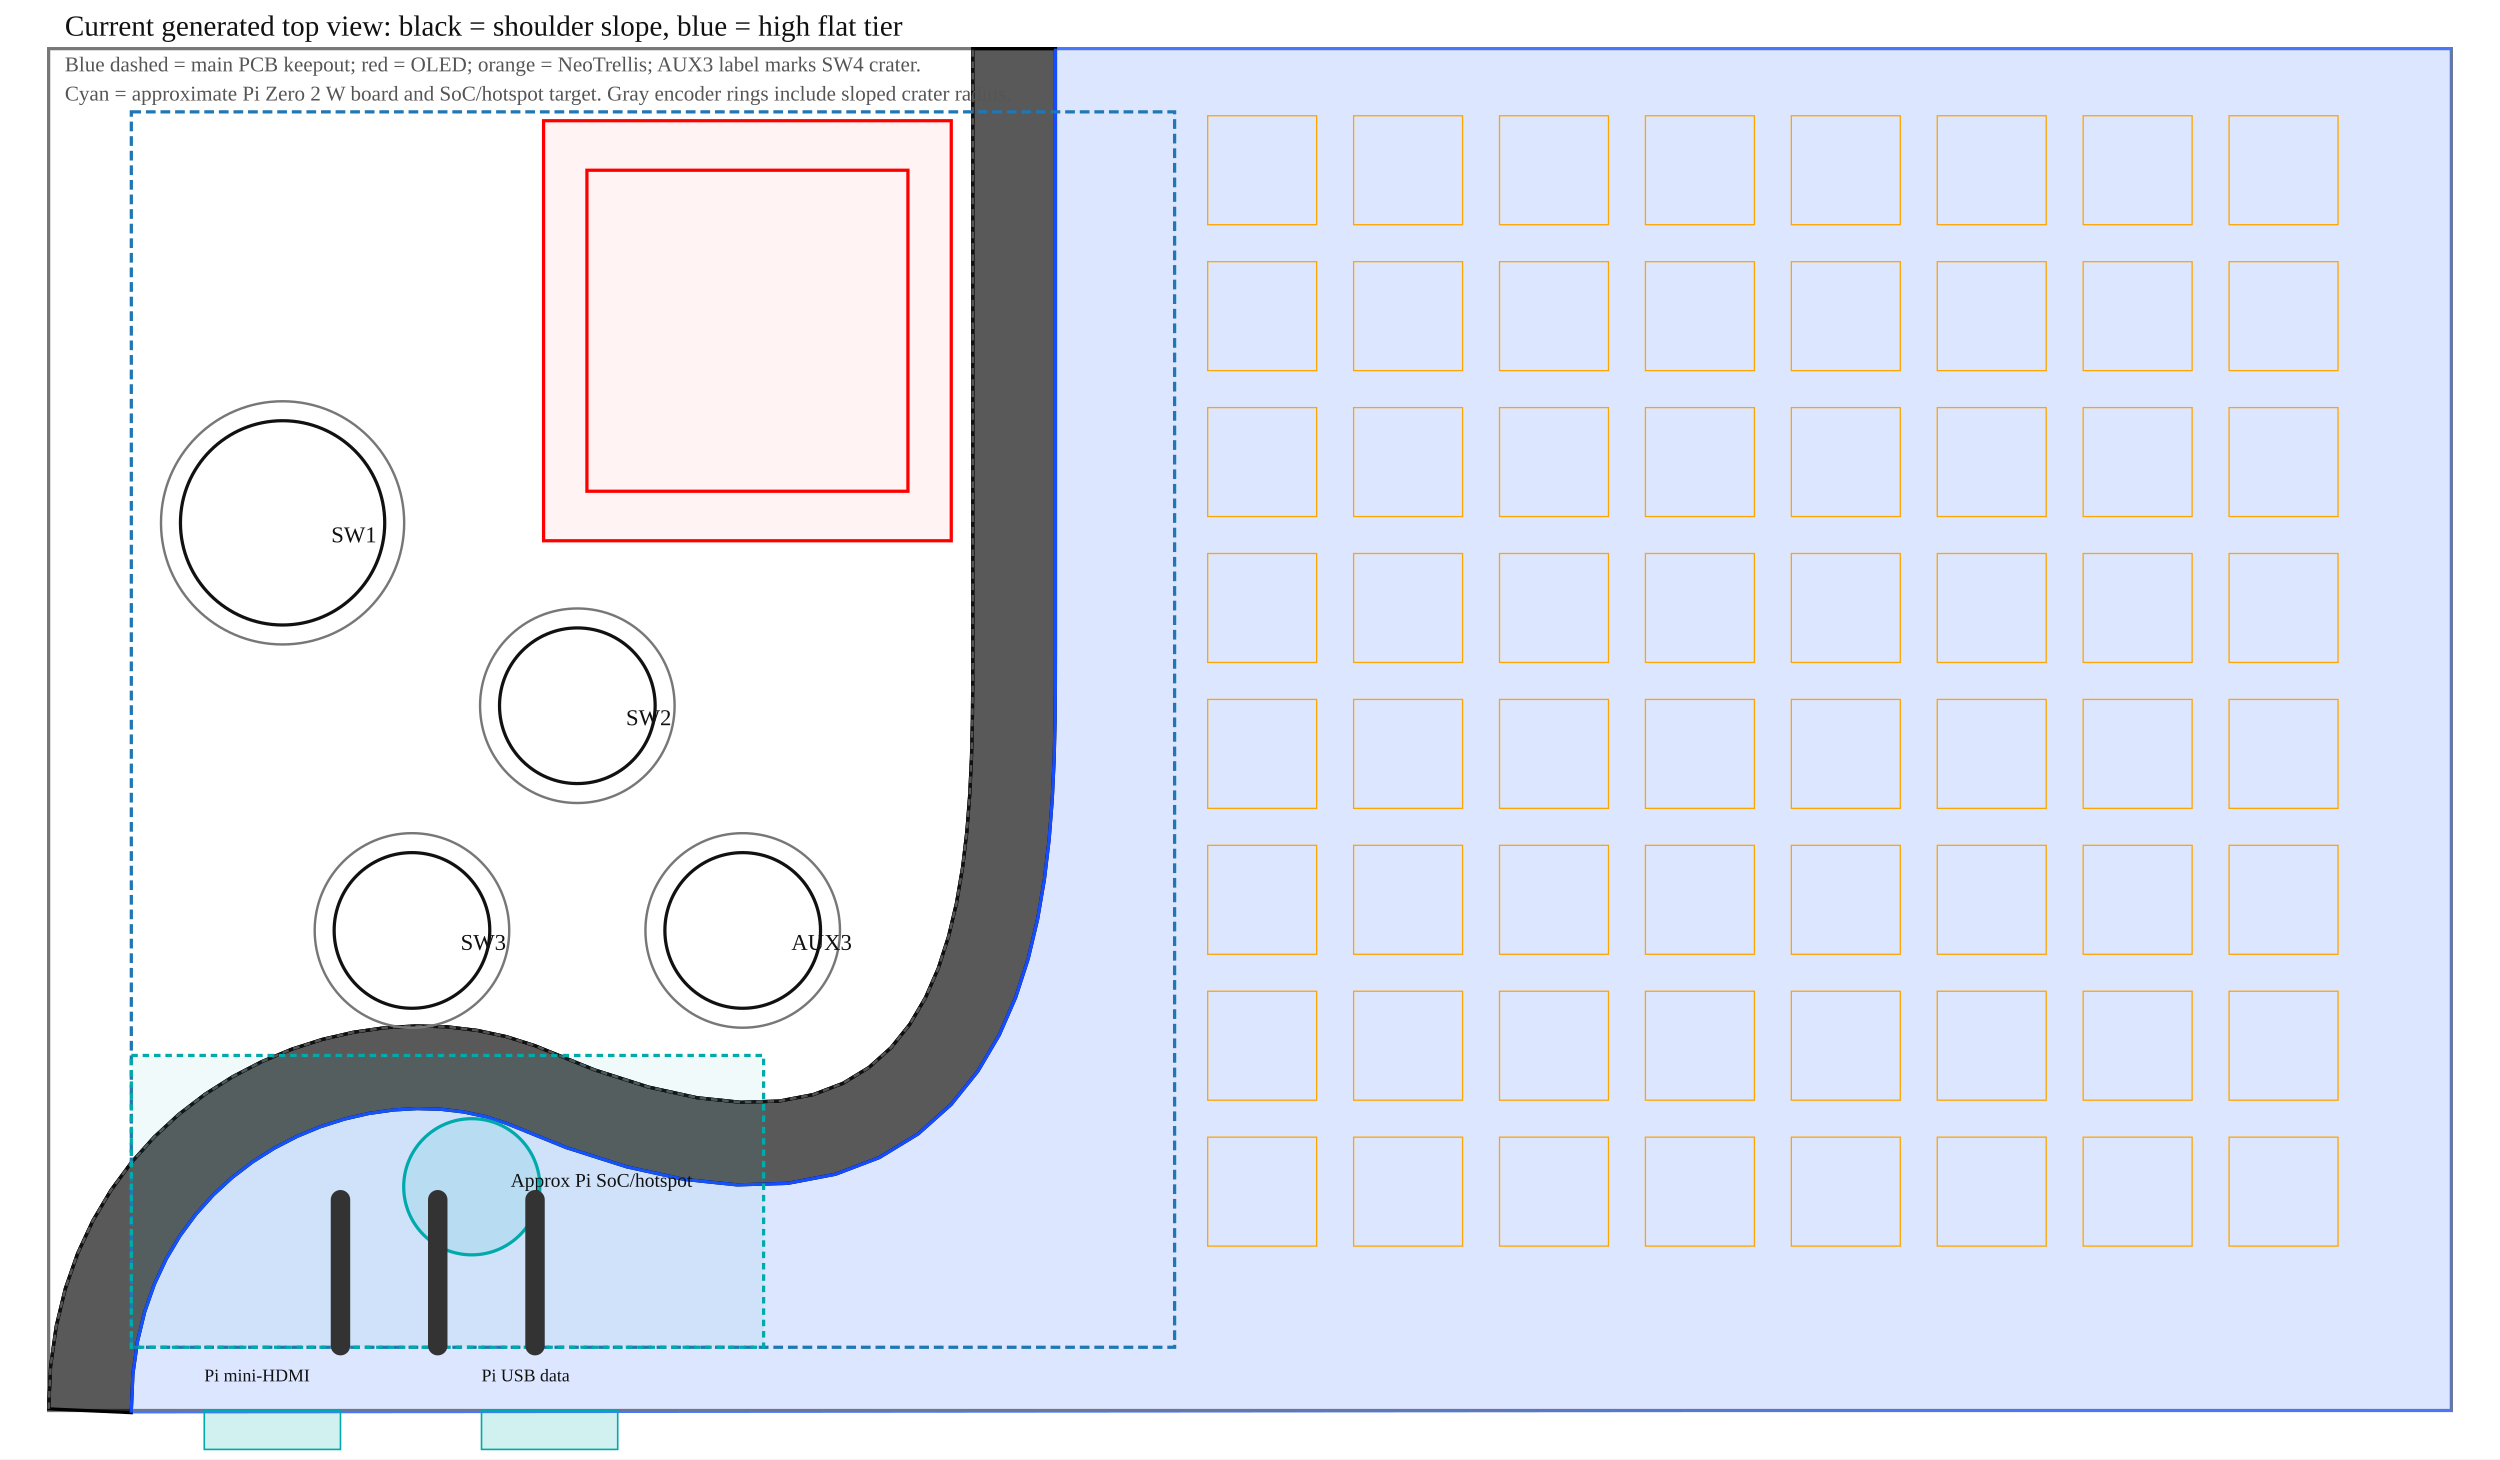
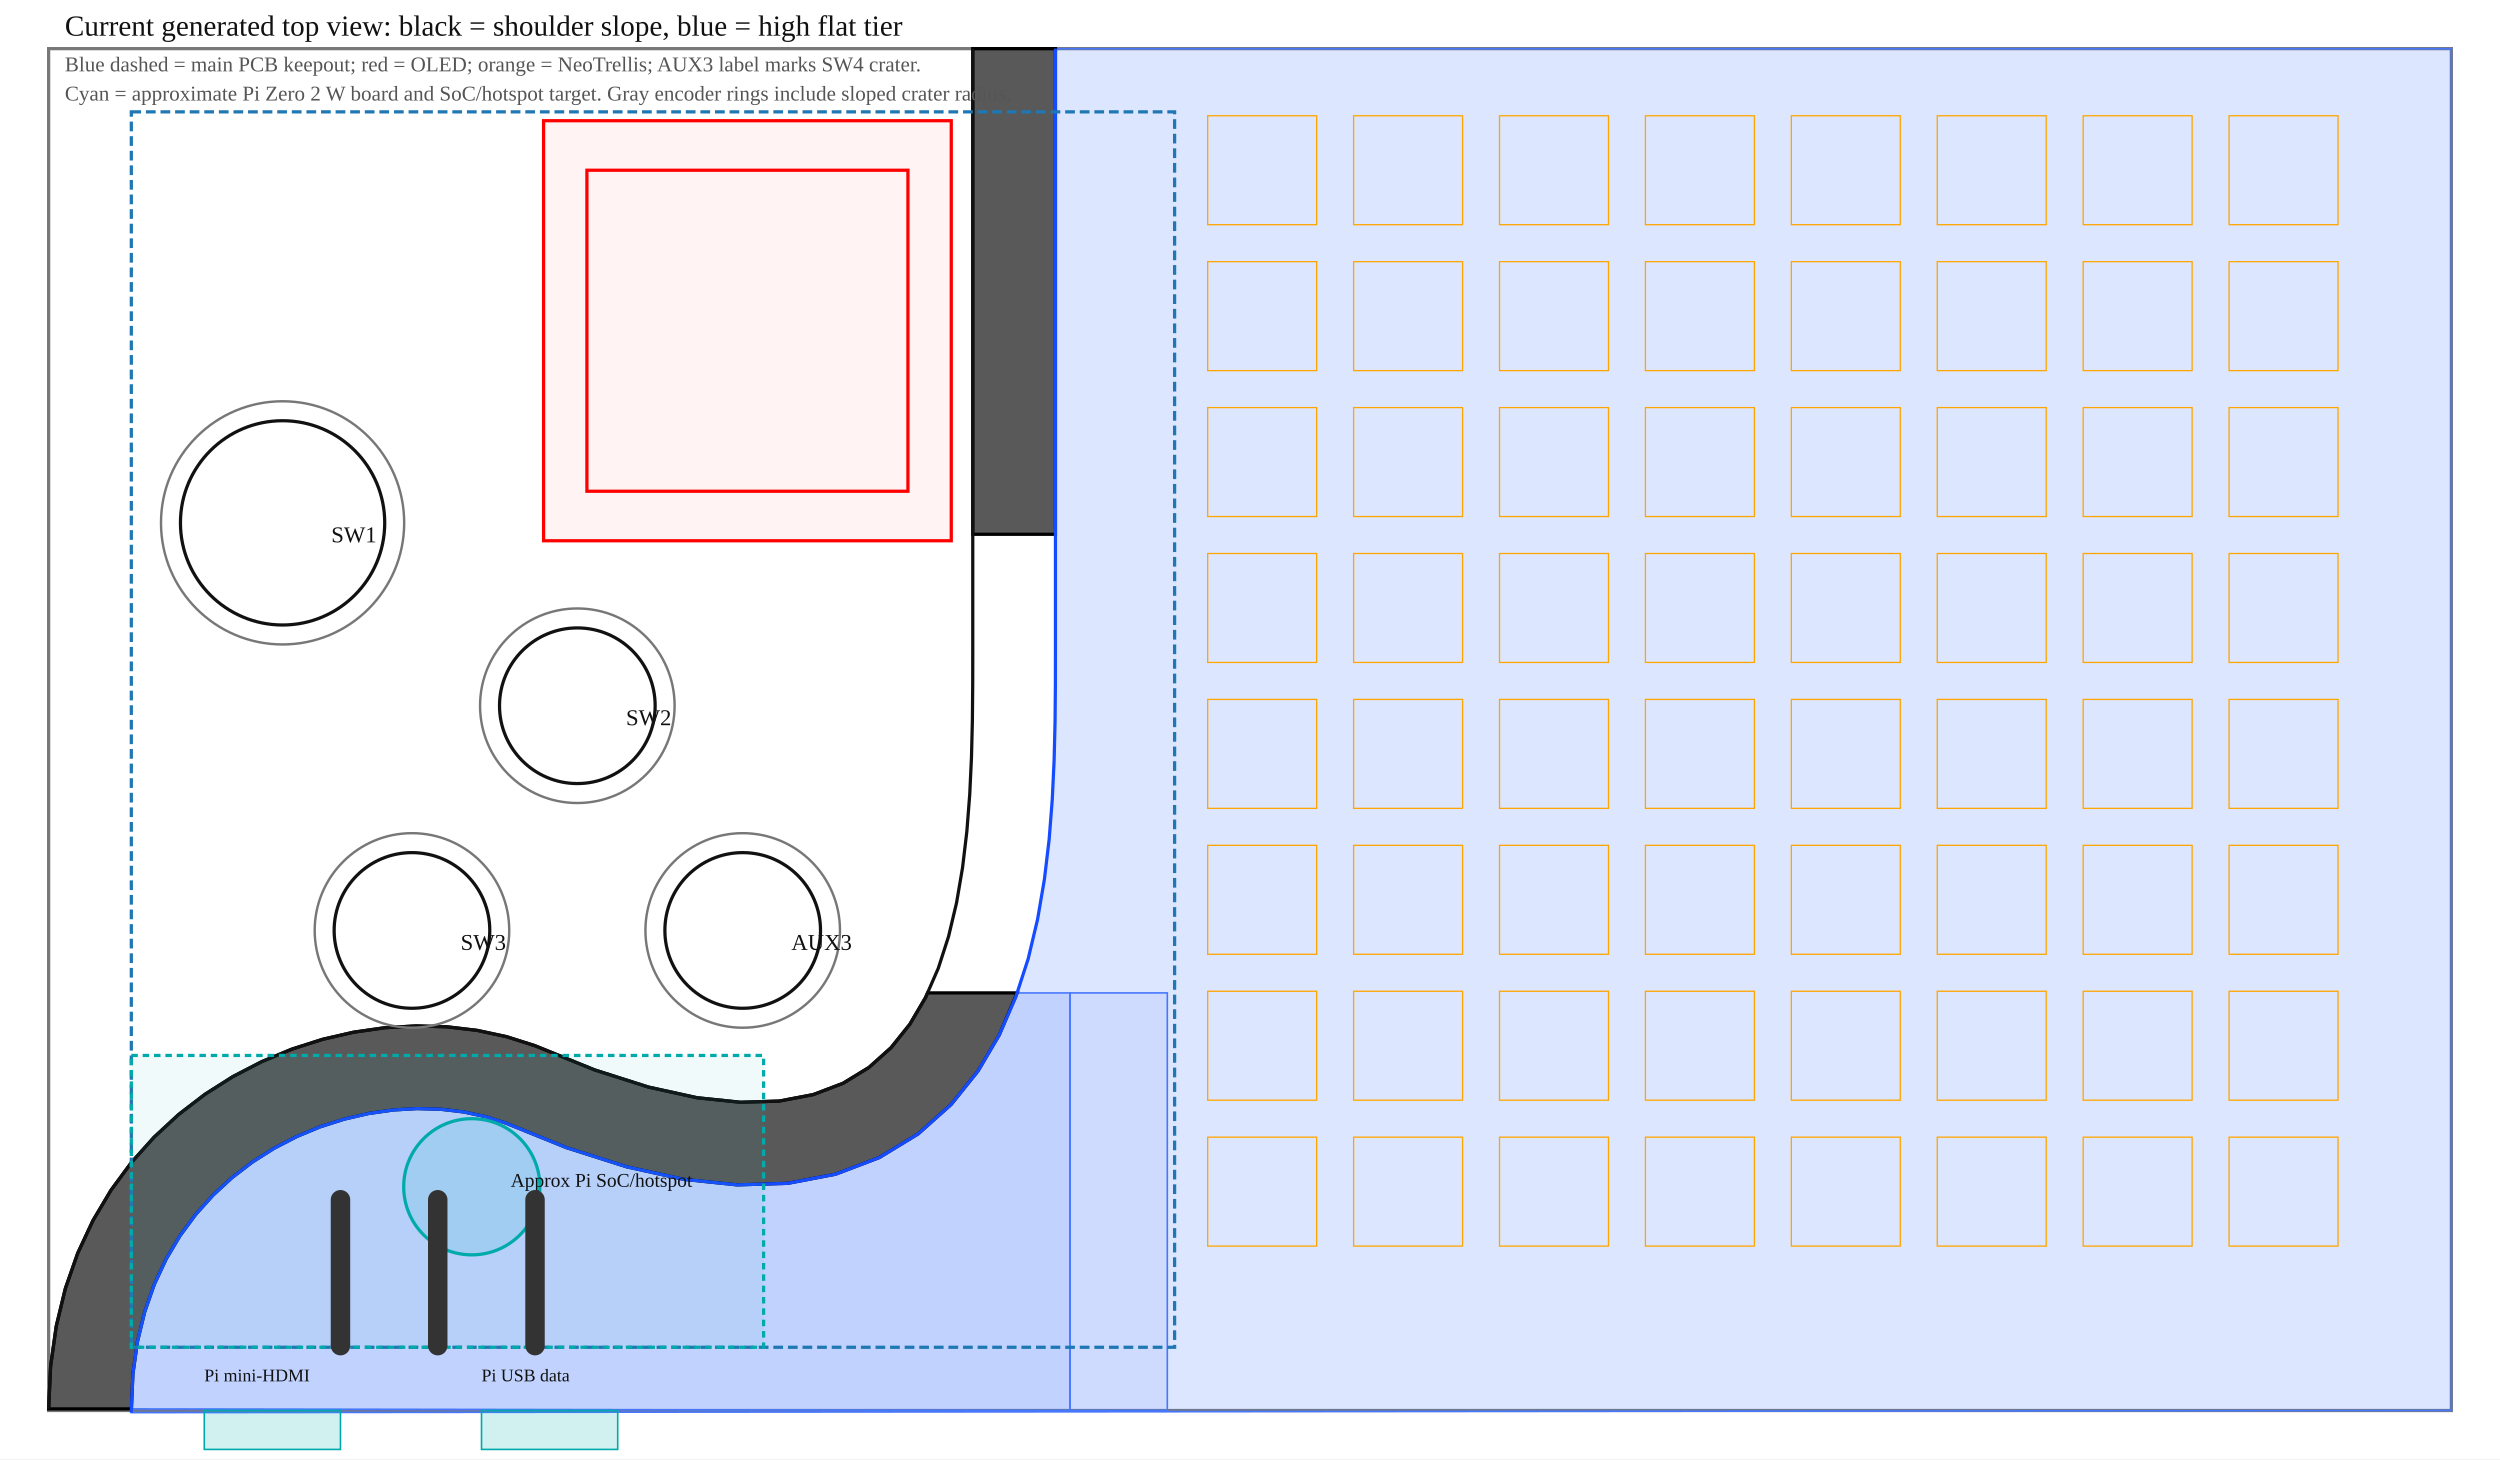
<svg xmlns="http://www.w3.org/2000/svg" width="1542" height="900" viewBox="0 0 1542 900">
  <rect width="100%" height="100%" fill="white" />
  <rect x="30.00" y="30.00" width="1482.00" height="840.00" fill="none" stroke="#777" stroke-width="2.0" />
  <polygon points="1512.00,870.00 1512.00,30.00 720.00,30.00 651.00,30.00 651.00,47.62 651.00,65.24 651.00,82.86 651.00,100.48 651.00,118.10 651.00,135.71 651.00,153.33 651.00,170.95 651.00,188.57 651.00,206.19 651.00,223.81 651.00,241.43 651.00,259.05 651.00,276.67 651.00,294.29 651.00,311.90 651.00,329.52 651.00,347.14 651.00,364.76 651.00,382.38 651.00,400.04 650.97,422.10 650.76,445.13 650.18,468.92 649.03,493.21 647.11,517.78 644.18,542.44 639.98,567.01 634.20,591.32 626.46,615.19 616.31,638.41 603.22,660.62 586.66,681.24 566.33,699.37 542.34,713.99 515.30,724.27 485.93,729.86 454.69,730.83 421.67,727.40 386.65,719.73 349.30,707.83 311.99,692.72 299.40,688.72 285.97,685.85 271.89,684.19 257.33,683.77 242.44,684.64 227.41,686.80 212.39,690.26 197.55,694.99 183.07,701.00 169.08,708.24 155.73,716.70 143.14,726.34 131.42,737.14 120.68,749.10 111.00,762.24 102.47,776.57 95.18,792.17 89.25,809.12 84.79,827.50 81.98,847.41 80.95,871.33 1512.00,870.00" fill="rgba(70,120,255,0.18)" stroke="#4678ff" stroke-width="1" />
-   <polygon points="80.95,871.33 81.98,847.41 84.79,827.50 89.25,809.12 95.18,792.17 102.47,776.57 111.00,762.24 120.68,749.10 131.42,737.14 143.14,726.34 155.73,716.70 169.08,708.24 183.07,701.00 197.55,694.99 212.39,690.26 227.41,686.80 242.44,684.64 257.33,683.77 271.89,684.19 285.97,685.85 299.40,688.72 311.99,692.72 349.30,707.83 386.65,719.73 421.67,727.40 454.69,730.83 485.93,729.86 515.30,724.27 542.34,713.99 566.33,699.37 586.66,681.24 603.22,660.62 616.31,638.41 626.46,615.19 634.20,591.32 639.98,567.01 644.18,542.44 647.11,517.78 649.03,493.21 650.18,468.92 650.76,445.13 650.97,422.10 651.00,400.04 651.00,382.38 651.00,364.76 651.00,347.14 651.00,329.52 651.00,311.90 651.00,294.29 651.00,276.67 651.00,259.05 651.00,241.43 651.00,223.81 651.00,206.19 651.00,188.57 651.00,170.95 651.00,153.33 651.00,135.71 651.00,118.10 651.00,100.48 651.00,82.86 651.00,65.24 651.00,47.62 651.00,30.00 600.00,30.00 600.00,47.62 600.00,65.24 600.00,82.86 600.00,100.48 600.00,118.10 600.00,135.71 600.00,153.33 600.00,170.95 600.00,188.57 600.00,206.19 600.00,223.81 600.00,241.43 600.00,259.05 600.00,276.67 600.00,294.29 600.00,311.90 600.00,329.52 600.00,347.14 600.00,364.76 600.00,382.38 600.00,400.00 599.97,421.83 599.77,444.28 599.21,467.10 598.13,490.02 596.36,512.80 593.70,535.16 590.00,556.85 585.07,577.61 578.75,597.19 570.85,615.31 561.20,631.73 549.62,646.18 535.95,658.41 520.00,668.15 501.60,675.15 480.58,679.14 456.76,679.87 429.97,677.08 400.03,670.52 366.76,659.91 330.00,645.00 312.47,639.42 294.29,635.53 275.60,633.32 256.56,632.78 237.32,633.90 218.05,636.67 198.89,641.07 180.00,647.11 161.55,654.76 143.67,664.02 126.53,674.88 110.29,687.32 95.10,701.34 81.11,716.93 68.48,734.07 57.37,752.75 47.93,772.97 40.32,794.72 34.69,817.98 31.20,842.74 30.00,869.00" fill="rgba(0,0,0,0.65)" stroke="black" stroke-width="2" />
+   <polygon points="660.00,870.00 720.00,870.00 720.00,612.43 660.00,612.43" fill="rgba(70,120,255,0.10)" stroke="#4678ff" stroke-width="1" />
+   <polygon points="660.00,870.00 660.00,612.43 627.36,612.43 616.31,638.41 603.22,660.62 586.66,681.24 566.33,699.37 542.34,713.99 515.30,724.27 485.93,729.86 454.69,730.83 421.67,727.40 386.65,719.73 349.30,707.83 311.99,692.72 299.40,688.72 285.97,685.85 271.89,684.19 257.33,683.77 242.44,684.64 227.41,686.80 212.39,690.26 197.55,694.99 183.07,701.00 169.08,708.24 155.73,716.70 143.14,726.34 131.42,737.14 120.68,749.10 111.00,762.24 102.47,776.57 95.18,792.17 89.25,809.12 84.79,827.50 81.98,847.41 81.05,869.00" fill="rgba(70,120,255,0.18)" stroke="#4678ff" stroke-width="1" />
+   <polygon points="651.00,329.55 651.00,329.52 651.00,311.90 651.00,294.29 651.00,276.67 651.00,259.05 651.00,241.43 651.00,223.81 651.00,206.19 651.00,188.57 651.00,170.95 651.00,153.33 651.00,135.71 651.00,118.10 651.00,100.48 651.00,82.86 651.00,65.24 651.00,47.62 651.00,30.00 600.00,30.00 600.00,47.62 600.00,65.24 600.00,82.86 600.00,100.48 600.00,118.10 600.00,135.71 600.00,153.33 600.00,170.95 600.00,188.57 600.00,206.19 600.00,223.81 600.00,241.43 600.00,259.05 600.00,276.67 600.00,294.29 600.00,311.90 600.00,329.52 600.00,329.55" fill="rgba(0,0,0,0.65)" stroke="black" stroke-width="2" />
+   <polygon points="81.05,869.00 81.98,847.41 84.79,827.50 89.25,809.12 95.18,792.17 102.47,776.57 111.00,762.24 120.68,749.10 131.42,737.14 143.14,726.34 155.73,716.70 169.08,708.24 183.07,701.00 197.55,694.99 212.39,690.26 227.41,686.80 242.44,684.64 257.33,683.77 271.89,684.19 285.97,685.85 299.40,688.72 311.99,692.72 349.30,707.83 386.65,719.73 421.67,727.40 454.69,730.83 485.93,729.86 515.30,724.27 542.34,713.99 566.33,699.37 586.66,681.24 603.22,660.62 616.31,638.41 627.36,612.43 572.10,612.43 570.85,615.31 561.20,631.73 549.62,646.18 535.95,658.41 520.00,668.15 501.60,675.15 480.58,679.14 456.76,679.87 429.97,677.08 400.03,670.52 366.76,659.91 330.00,645.00 312.47,639.42 294.29,635.53 275.60,633.32 256.56,632.78 237.32,633.90 218.05,636.67 198.89,641.07 180.00,647.11 161.55,654.76 143.67,664.02 126.53,674.88 110.29,687.32 95.10,701.34 81.11,716.93 68.48,734.07 57.37,752.75 47.93,772.97 40.32,794.72 34.69,817.98 31.20,842.74 30.00,869.00" fill="rgba(0,0,0,0.65)" stroke="black" stroke-width="2" />
  <polyline points="80.95,871.33 81.98,847.41 84.79,827.50 89.25,809.12 95.18,792.17 102.47,776.57 111.00,762.24 120.68,749.10 131.42,737.14 143.14,726.34 155.73,716.70 169.08,708.24 183.07,701.00 197.55,694.99 212.39,690.26 227.41,686.80 242.44,684.64 257.33,683.77 271.89,684.19 285.97,685.85 299.40,688.72 311.99,692.72 349.30,707.83 386.65,719.73 421.67,727.40 454.69,730.83 485.93,729.86 515.30,724.27 542.34,713.99 566.33,699.37 586.66,681.24 603.22,660.62 616.31,638.41 626.46,615.19 634.20,591.32 639.98,567.01 644.18,542.44 647.11,517.78 649.03,493.21 650.18,468.92 650.76,445.13 650.97,422.10 651.00,400.04 651.00,382.38 651.00,364.76 651.00,347.14 651.00,329.52 651.00,311.90 651.00,294.29 651.00,276.67 651.00,259.05 651.00,241.43 651.00,223.81 651.00,206.19 651.00,188.57 651.00,170.95 651.00,153.33 651.00,135.71 651.00,118.10 651.00,100.48 651.00,82.86 651.00,65.24 651.00,47.62 651.00,30.00" fill="none" stroke="#164cff" stroke-width="2" />
  <polyline points="30.00,869.00 31.20,842.74 34.69,817.98 40.32,794.72 47.93,772.97 57.37,752.75 68.48,734.07 81.11,716.93 95.10,701.34 110.29,687.32 126.53,674.88 143.67,664.02 161.55,654.76 180.00,647.11 198.89,641.07 218.05,636.67 237.32,633.90 256.56,632.78 275.60,633.32 294.29,635.53 312.47,639.42 330.00,645.00 366.76,659.91 400.03,670.52 429.97,677.08 456.76,679.87 480.58,679.14 501.60,675.15 520.00,668.15 535.95,658.41 549.62,646.18 561.20,631.73 570.85,615.31 578.75,597.19 585.07,577.61 590.00,556.85 593.70,535.16 596.36,512.80 598.13,490.02 599.21,467.10 599.77,444.28 599.97,421.83 600.00,400.00 600.00,382.38 600.00,364.76 600.00,347.14 600.00,329.52 600.00,311.90 600.00,294.29 600.00,276.67 600.00,259.05 600.00,241.43 600.00,223.81 600.00,206.19 600.00,188.57 600.00,170.95 600.00,153.33 600.00,135.71 600.00,118.10 600.00,100.48 600.00,82.86 600.00,65.24 600.00,47.62 600.00,30.00" fill="none" stroke="#111" stroke-width="2" />
-   <polyline points="30.00,869.00 31.20,842.74 34.69,817.98 40.32,794.72 47.93,772.97 57.37,752.75 68.48,734.07 81.11,716.93 95.10,701.34 110.29,687.32 126.53,674.88 143.67,664.02 161.55,654.76 180.00,647.11 198.89,641.07 218.05,636.67 237.32,633.90 256.56,632.78 275.60,633.32 294.29,635.53 312.47,639.42 330.00,645.00 366.76,659.91 400.03,670.52 429.97,677.08 456.76,679.87 480.58,679.14 501.60,675.15 520.00,668.15 535.95,658.41 549.62,646.18 561.20,631.73 570.85,615.31 578.75,597.19 585.07,577.61 590.00,556.85 593.70,535.16 596.36,512.80 598.13,490.02 599.21,467.10 599.77,444.28 599.97,421.83 600.00,400.00 600.00,382.38 600.00,364.76 600.00,347.14 600.00,329.52 600.00,311.90 600.00,294.29 600.00,276.67 600.00,259.05 600.00,241.43 600.00,223.81 600.00,206.19 600.00,188.57 600.00,170.95 600.00,153.33 600.00,135.71 600.00,118.10 600.00,100.48 600.00,82.86 600.00,65.24 600.00,47.62 600.00,30.00" fill="none" stroke="#555" stroke-width="1.5" stroke-dasharray="4 3" />
  <rect x="81.00" y="69.00" width="643.50" height="762.00" fill="none" stroke="#1f77b4" stroke-width="2.0" stroke-dasharray="6 3" />
  <rect x="81.00" y="651.00" width="390.00" height="180.00" fill="rgba(0,180,180,0.06)" stroke="#0aa" stroke-width="2.0" stroke-dasharray="4 3" />
  <circle cx="291.00" cy="732.00" r="42.00" fill="rgba(0,180,180,0.12)" stroke="#0aa" stroke-width="2.0" />
  <text x="315.00" y="732.00" font-size="12" fill="#111">Approx Pi SoC/hotspot</text>
  <line x1="210.00" y1="830.00" x2="210.00" y2="740.00" stroke="#333" stroke-width="12" stroke-linecap="round" />
  <line x1="270.00" y1="830.00" x2="270.00" y2="740.00" stroke="#333" stroke-width="12" stroke-linecap="round" />
  <line x1="330.00" y1="830.00" x2="330.00" y2="740.00" stroke="#333" stroke-width="12" stroke-linecap="round" />
  <rect x="126.00" y="870.00" width="84.00" height="24.00" fill="rgba(0,180,180,0.18)" stroke="#0aa" stroke-width="1.0" />
  <text x="126.00" y="852.00" font-size="11" fill="#111">Pi mini-HDMI</text>
  <rect x="297.00" y="870.00" width="84.00" height="24.00" fill="rgba(0,180,180,0.18)" stroke="#0aa" stroke-width="1.0" />
  <text x="297.00" y="852.00" font-size="11" fill="#111">Pi USB data</text>
  <rect x="335.28" y="74.46" width="251.46" height="259.08" fill="rgba(255,0,0,0.05)" stroke="red" stroke-width="2.0" />
  <rect x="362.01" y="105.00" width="198.00" height="198.00" fill="none" stroke="red" stroke-width="2.0" />
  <circle cx="174.30" cy="322.50" r="75.00" fill="none" stroke="#777" stroke-width="1.5" />
  <circle cx="174.30" cy="322.50" r="63.00" fill="none" stroke="#111" stroke-width="2.0" />
  <text x="204.30" y="334.50" font-size="14" fill="#111">SW1</text>
  <circle cx="356.10" cy="435.30" r="60.00" fill="none" stroke="#777" stroke-width="1.5" />
  <circle cx="356.10" cy="435.30" r="48.00" fill="none" stroke="#111" stroke-width="2.0" />
  <text x="386.10" y="447.30" font-size="14" fill="#111">SW2</text>
  <circle cx="254.10" cy="573.90" r="60.00" fill="none" stroke="#777" stroke-width="1.5" />
  <circle cx="254.10" cy="573.90" r="48.00" fill="none" stroke="#111" stroke-width="2.0" />
  <text x="284.10" y="585.90" font-size="14" fill="#111">SW3</text>
  <circle cx="458.10" cy="573.90" r="60.00" fill="none" stroke="#777" stroke-width="1.5" />
  <circle cx="458.10" cy="573.90" r="48.00" fill="none" stroke="#111" stroke-width="2.0" />
  <text x="488.10" y="585.90" font-size="14" fill="#111">AUX3</text>
  <rect x="744.90" y="701.40" width="67.20" height="67.20" fill="none" stroke="orange" stroke-width="0.8" />
  <rect x="834.90" y="701.40" width="67.20" height="67.20" fill="none" stroke="orange" stroke-width="0.8" />
  <rect x="924.90" y="701.40" width="67.20" height="67.20" fill="none" stroke="orange" stroke-width="0.8" />
  <rect x="1014.90" y="701.40" width="67.20" height="67.20" fill="none" stroke="orange" stroke-width="0.8" />
  <rect x="1104.90" y="701.40" width="67.20" height="67.20" fill="none" stroke="orange" stroke-width="0.8" />
  <rect x="1194.90" y="701.40" width="67.20" height="67.20" fill="none" stroke="orange" stroke-width="0.8" />
  <rect x="1284.90" y="701.40" width="67.20" height="67.20" fill="none" stroke="orange" stroke-width="0.8" />
  <rect x="1374.90" y="701.40" width="67.20" height="67.20" fill="none" stroke="orange" stroke-width="0.8" />
  <rect x="744.90" y="611.40" width="67.20" height="67.20" fill="none" stroke="orange" stroke-width="0.8" />
  <rect x="834.90" y="611.40" width="67.20" height="67.20" fill="none" stroke="orange" stroke-width="0.8" />
  <rect x="924.90" y="611.40" width="67.20" height="67.20" fill="none" stroke="orange" stroke-width="0.8" />
  <rect x="1014.90" y="611.40" width="67.20" height="67.20" fill="none" stroke="orange" stroke-width="0.8" />
  <rect x="1104.90" y="611.40" width="67.20" height="67.20" fill="none" stroke="orange" stroke-width="0.8" />
  <rect x="1194.90" y="611.40" width="67.20" height="67.20" fill="none" stroke="orange" stroke-width="0.8" />
  <rect x="1284.90" y="611.40" width="67.20" height="67.20" fill="none" stroke="orange" stroke-width="0.8" />
  <rect x="1374.90" y="611.40" width="67.20" height="67.20" fill="none" stroke="orange" stroke-width="0.8" />
  <rect x="744.90" y="521.40" width="67.20" height="67.20" fill="none" stroke="orange" stroke-width="0.8" />
  <rect x="834.90" y="521.40" width="67.20" height="67.20" fill="none" stroke="orange" stroke-width="0.8" />
  <rect x="924.90" y="521.40" width="67.20" height="67.20" fill="none" stroke="orange" stroke-width="0.8" />
  <rect x="1014.90" y="521.40" width="67.20" height="67.20" fill="none" stroke="orange" stroke-width="0.8" />
  <rect x="1104.90" y="521.40" width="67.20" height="67.20" fill="none" stroke="orange" stroke-width="0.8" />
  <rect x="1194.90" y="521.40" width="67.20" height="67.20" fill="none" stroke="orange" stroke-width="0.8" />
  <rect x="1284.90" y="521.40" width="67.20" height="67.20" fill="none" stroke="orange" stroke-width="0.8" />
  <rect x="1374.90" y="521.40" width="67.20" height="67.20" fill="none" stroke="orange" stroke-width="0.8" />
  <rect x="744.90" y="431.40" width="67.20" height="67.20" fill="none" stroke="orange" stroke-width="0.8" />
  <rect x="834.90" y="431.40" width="67.20" height="67.20" fill="none" stroke="orange" stroke-width="0.8" />
  <rect x="924.90" y="431.40" width="67.20" height="67.20" fill="none" stroke="orange" stroke-width="0.8" />
  <rect x="1014.90" y="431.40" width="67.20" height="67.20" fill="none" stroke="orange" stroke-width="0.8" />
  <rect x="1104.90" y="431.40" width="67.20" height="67.20" fill="none" stroke="orange" stroke-width="0.8" />
  <rect x="1194.90" y="431.40" width="67.20" height="67.20" fill="none" stroke="orange" stroke-width="0.8" />
  <rect x="1284.90" y="431.40" width="67.20" height="67.20" fill="none" stroke="orange" stroke-width="0.8" />
  <rect x="1374.90" y="431.40" width="67.20" height="67.20" fill="none" stroke="orange" stroke-width="0.8" />
  <rect x="744.90" y="341.40" width="67.20" height="67.20" fill="none" stroke="orange" stroke-width="0.8" />
  <rect x="834.90" y="341.40" width="67.20" height="67.20" fill="none" stroke="orange" stroke-width="0.8" />
  <rect x="924.90" y="341.40" width="67.20" height="67.20" fill="none" stroke="orange" stroke-width="0.8" />
  <rect x="1014.90" y="341.40" width="67.20" height="67.20" fill="none" stroke="orange" stroke-width="0.8" />
  <rect x="1104.90" y="341.40" width="67.20" height="67.20" fill="none" stroke="orange" stroke-width="0.8" />
  <rect x="1194.90" y="341.40" width="67.20" height="67.20" fill="none" stroke="orange" stroke-width="0.8" />
  <rect x="1284.90" y="341.40" width="67.20" height="67.20" fill="none" stroke="orange" stroke-width="0.8" />
  <rect x="1374.90" y="341.40" width="67.20" height="67.20" fill="none" stroke="orange" stroke-width="0.8" />
  <rect x="744.90" y="251.40" width="67.20" height="67.20" fill="none" stroke="orange" stroke-width="0.8" />
  <rect x="834.90" y="251.40" width="67.20" height="67.20" fill="none" stroke="orange" stroke-width="0.8" />
  <rect x="924.90" y="251.40" width="67.20" height="67.20" fill="none" stroke="orange" stroke-width="0.8" />
  <rect x="1014.90" y="251.40" width="67.20" height="67.20" fill="none" stroke="orange" stroke-width="0.8" />
  <rect x="1104.90" y="251.40" width="67.20" height="67.20" fill="none" stroke="orange" stroke-width="0.8" />
  <rect x="1194.90" y="251.40" width="67.20" height="67.20" fill="none" stroke="orange" stroke-width="0.8" />
  <rect x="1284.90" y="251.40" width="67.20" height="67.20" fill="none" stroke="orange" stroke-width="0.8" />
  <rect x="1374.90" y="251.40" width="67.20" height="67.20" fill="none" stroke="orange" stroke-width="0.8" />
  <rect x="744.90" y="161.40" width="67.20" height="67.20" fill="none" stroke="orange" stroke-width="0.8" />
  <rect x="834.90" y="161.40" width="67.20" height="67.20" fill="none" stroke="orange" stroke-width="0.8" />
  <rect x="924.90" y="161.40" width="67.20" height="67.20" fill="none" stroke="orange" stroke-width="0.8" />
  <rect x="1014.90" y="161.40" width="67.20" height="67.20" fill="none" stroke="orange" stroke-width="0.8" />
  <rect x="1104.90" y="161.40" width="67.20" height="67.20" fill="none" stroke="orange" stroke-width="0.8" />
  <rect x="1194.90" y="161.40" width="67.20" height="67.20" fill="none" stroke="orange" stroke-width="0.8" />
  <rect x="1284.90" y="161.40" width="67.20" height="67.20" fill="none" stroke="orange" stroke-width="0.8" />
  <rect x="1374.90" y="161.40" width="67.20" height="67.20" fill="none" stroke="orange" stroke-width="0.8" />
  <rect x="744.90" y="71.40" width="67.20" height="67.20" fill="none" stroke="orange" stroke-width="0.8" />
  <rect x="834.90" y="71.40" width="67.20" height="67.20" fill="none" stroke="orange" stroke-width="0.8" />
  <rect x="924.90" y="71.40" width="67.20" height="67.20" fill="none" stroke="orange" stroke-width="0.8" />
  <rect x="1014.90" y="71.40" width="67.20" height="67.20" fill="none" stroke="orange" stroke-width="0.8" />
  <rect x="1104.90" y="71.40" width="67.20" height="67.20" fill="none" stroke="orange" stroke-width="0.8" />
  <rect x="1194.90" y="71.40" width="67.20" height="67.20" fill="none" stroke="orange" stroke-width="0.8" />
  <rect x="1284.90" y="71.40" width="67.20" height="67.20" fill="none" stroke="orange" stroke-width="0.8" />
  <rect x="1374.90" y="71.40" width="67.20" height="67.20" fill="none" stroke="orange" stroke-width="0.8" />
  <text x="40" y="22" font-size="18" fill="#111">Current generated top view: black = shoulder slope, blue = high flat tier</text>
  <text x="40" y="44" font-size="13" fill="#555">Blue dashed = main PCB keepout; red = OLED; orange = NeoTrellis; AUX3 label marks SW4 crater.</text>
  <text x="40" y="62" font-size="13" fill="#555">Cyan = approximate Pi Zero 2 W board and SoC/hotspot target. Gray encoder rings include sloped crater radius.</text>
</svg>
